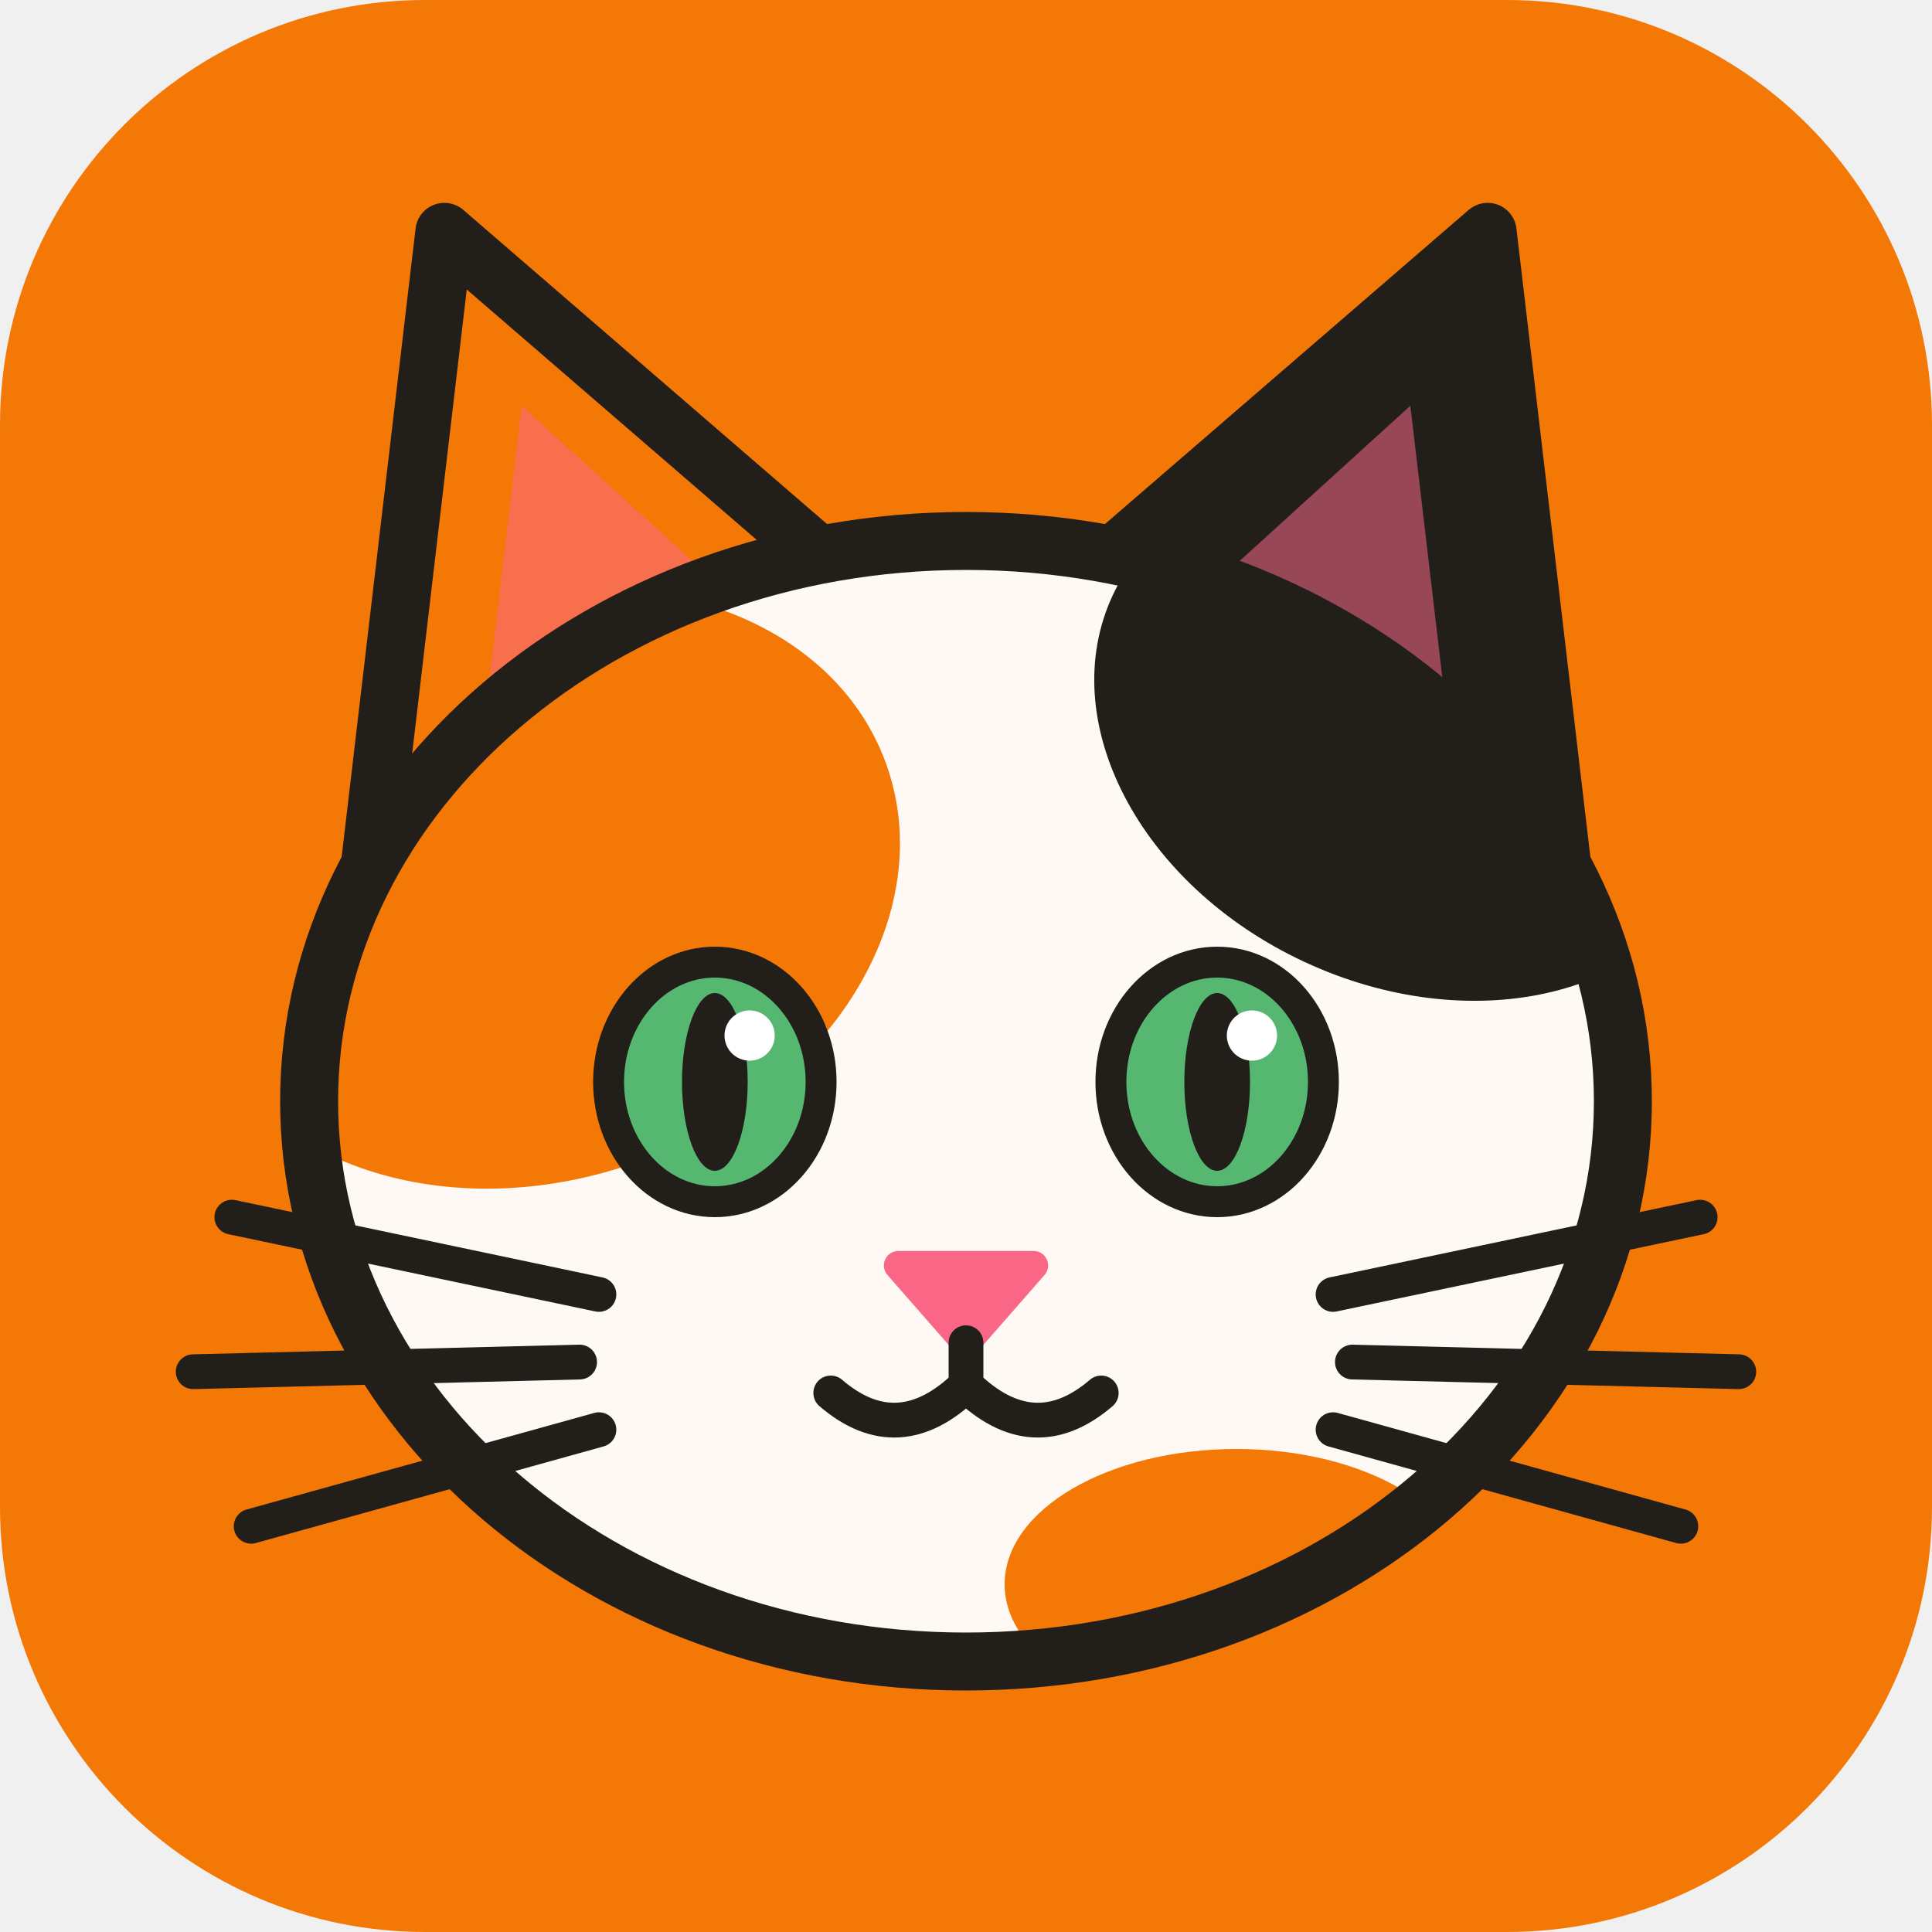
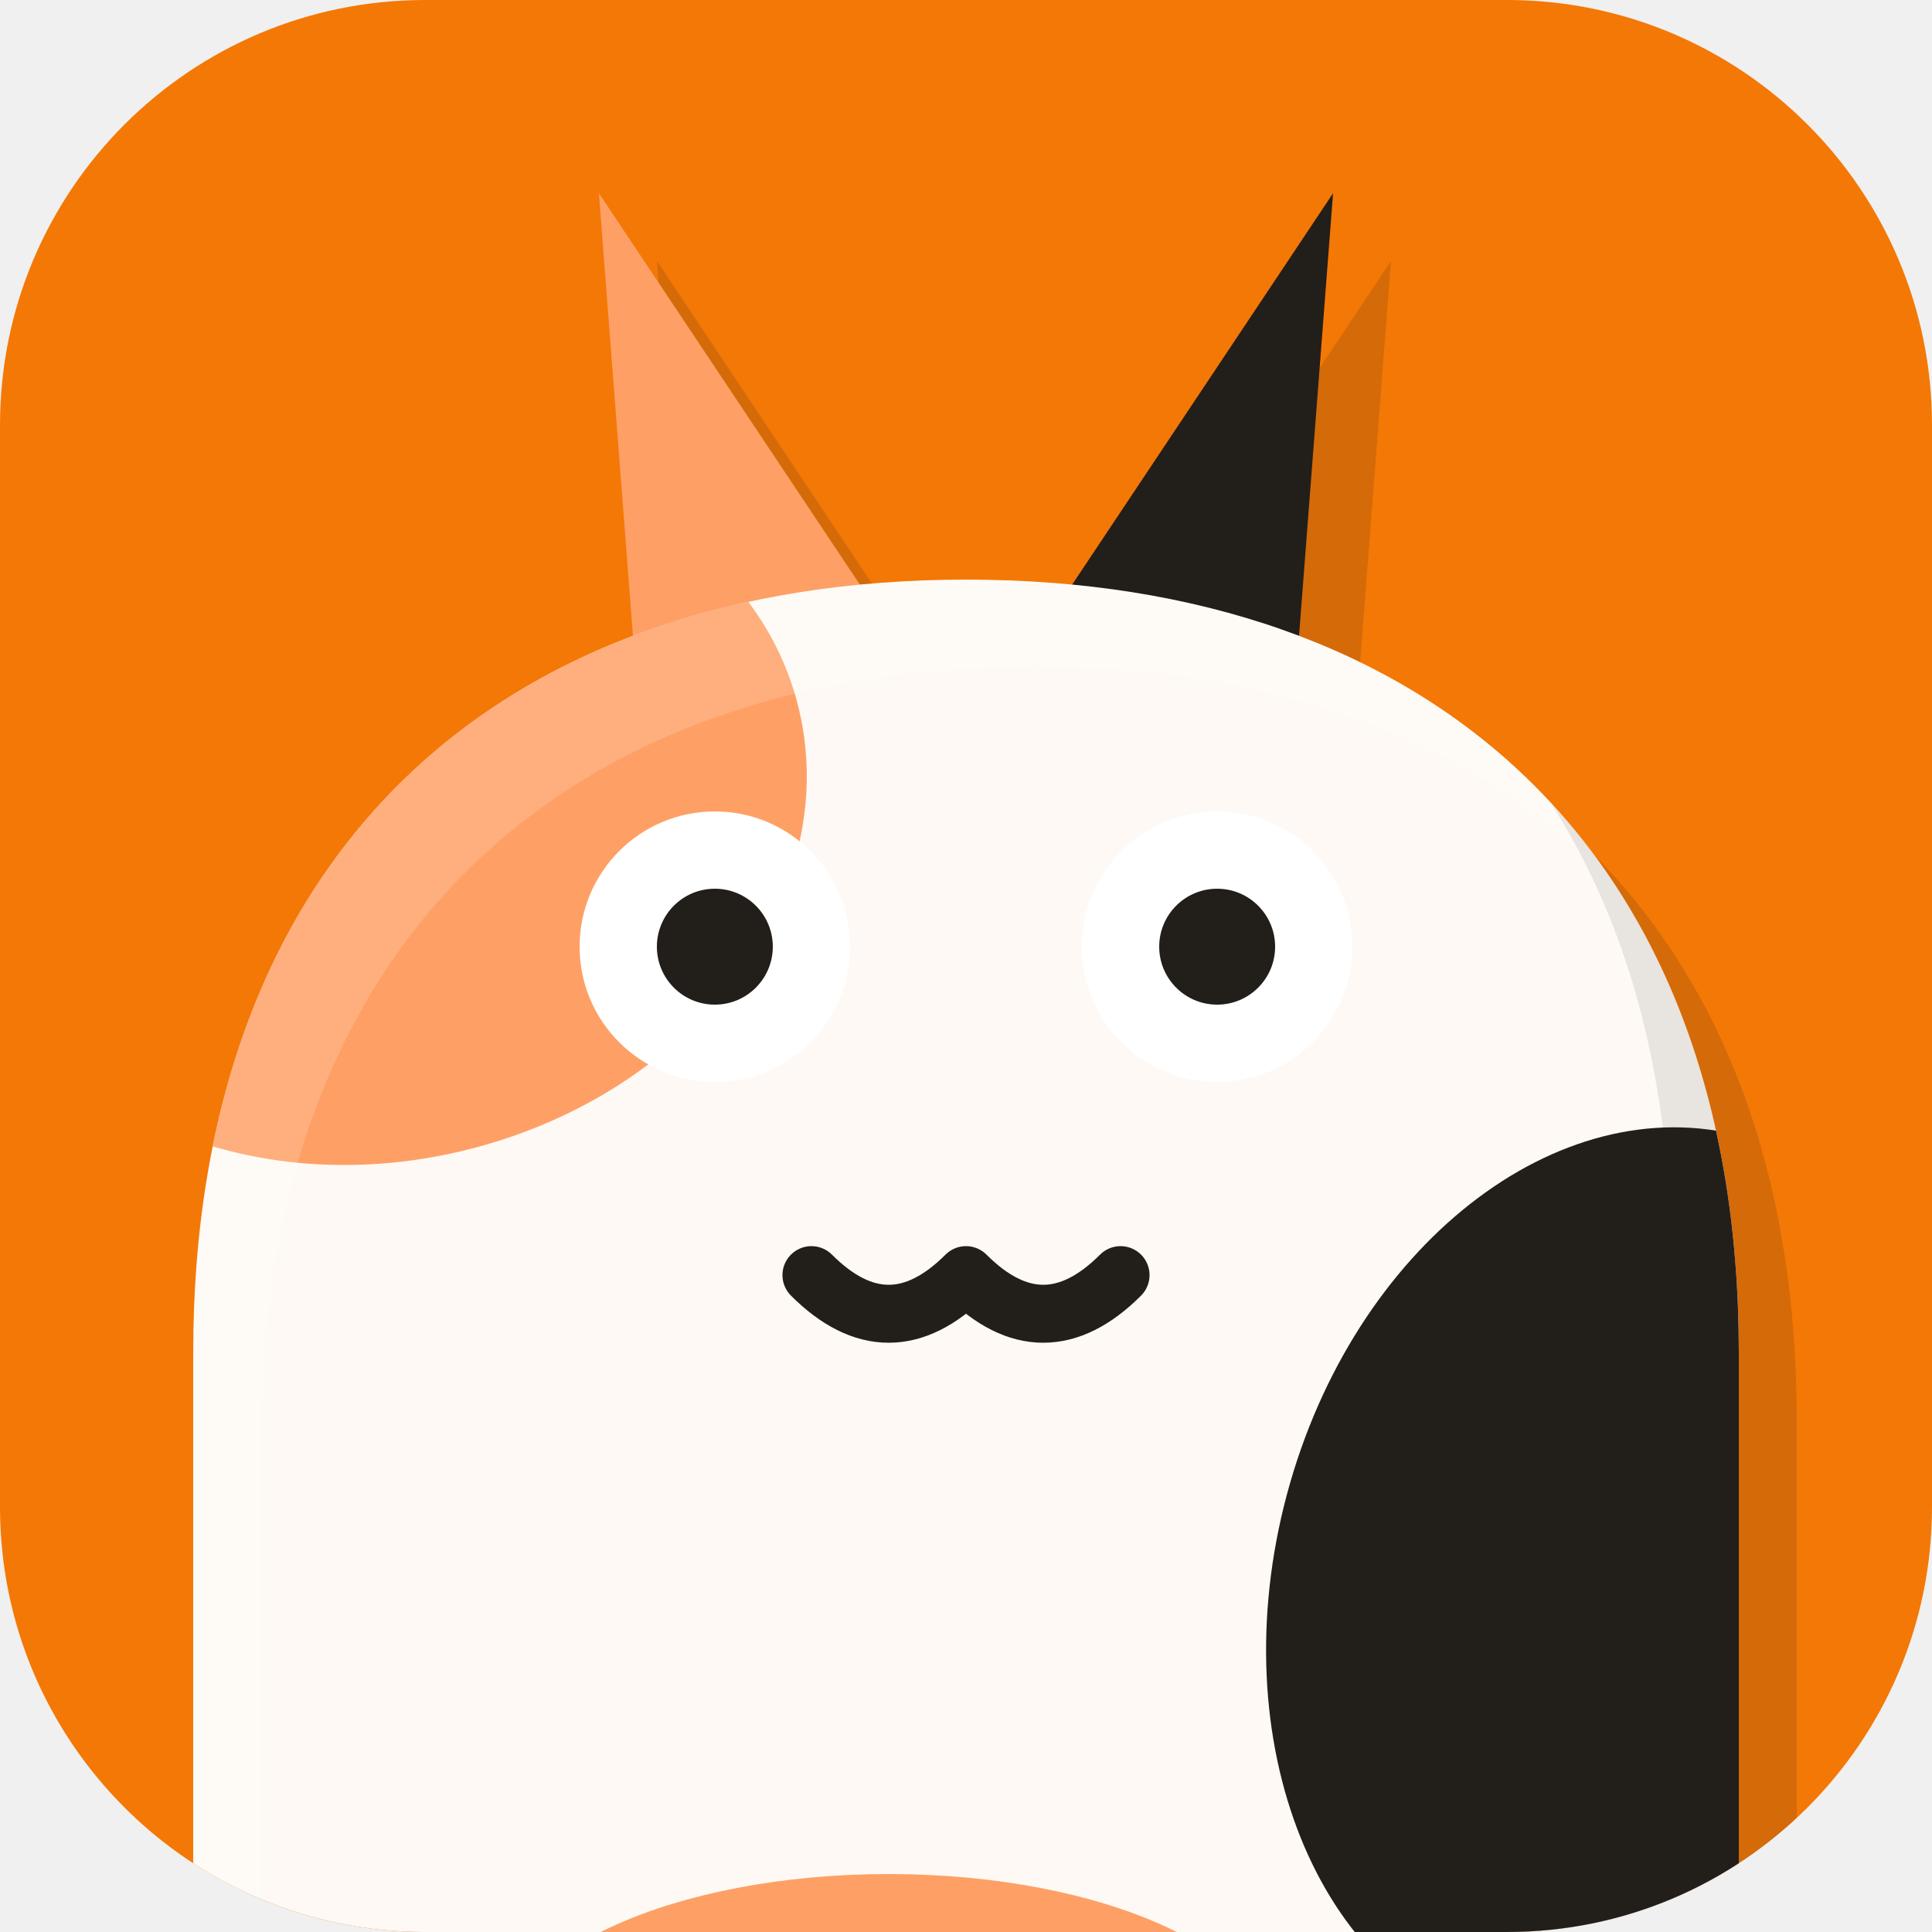
<svg xmlns="http://www.w3.org/2000/svg" viewBox="0 0 100 100" fill="none" shape-rendering="auto" role="img" aria-label="Whisker">
  <defs>
-     <clipPath id="whisker-head">
-       <ellipse cx="50" cy="57" rx="34" ry="29" />
+     <g id="top-earsPointy-7821dca1">
+       <g opacity=".15" transform="translate(-23 -6.5)">
+         <path d="M33 50V38l-2-26 16 24v14Zm34 0V38l2-26-16 24v14Z" fill="#221e1a" />
+       </g>
+       <path d="M7 40V28L5 2l16 24v14Z" fill="#fea065" />
+       <path d="M41 40V28l2-26-16 24v14Z" fill="#221e1a" />
+     </g>
+     <clipPath id="dbcrb-round">
+       <path d="M10 106V70c0-26 16-40 40-40s40 14 40 40v36Z" />
    </clipPath>
-     <g id="ears-pointy-44e05774">
-       <path d="M19 46 23 12 45 31Z" fill="#f47806" stroke="#221e1a" stroke-width="3" stroke-linejoin="round" />
-       <path d="M25 38 27 21 38 31Z" fill="#fa6786" opacity=".55" />
-       <path d="M81 46 77 12 55 31Z" fill="#221e1a" stroke="#221e1a" stroke-width="3" stroke-linejoin="round" />
-       <path d="M75 38 73 21 62 31Z" fill="#fa6786" opacity=".55" />
+     <g id="calico-classic-7821dca1">
+       <ellipse cx="20" cy="42" rx="22" ry="18" fill="#fea065" transform="rotate(-15 20 42)" />
+       <ellipse cx="84" cy="82" rx="18" ry="24" fill="#221e1a" transform="rotate(15 84 82)" />
+       <ellipse cx="46" cy="106" rx="20" ry="9" fill="#fea065" transform="rotate(0 46 106)" />
    </g>
-     <g id="patches-classic-44e05774">
-       <ellipse cx="28" cy="46" rx="19" ry="15" fill="#f47806" transform="rotate(-20 28 46)" />
-       <ellipse cx="73" cy="38" rx="17" ry="13" fill="#221e1a" transform="rotate(25 73 38)" />
-       <ellipse cx="64" cy="82" rx="12" ry="7" fill="#f47806" transform="rotate(0 64 82)" />
+     <g id="body-round-7821dca1">
+       <g class="dbcr-t">
+         <use transform="translate(26 8)" href="#top-earsPointy-7821dca1" />
+       </g>
+       <path d="M13 109.5v-36c0-26 16-40 40-40s40 14 40 40v36Z" fill="#221e1a" opacity=".15" />
+       <path d="M10 106V70c0-26 16-40 40-40s40 14 40 40v36Z" fill="#fef9f4" />
+       <g clip-path="url(#dbcrb-round)">
+         <use href="#calico-classic-7821dca1" />
+         <path d="M10 106V70c0-26 16-40 40-40s40 14 40 40v36Zm3.5 4.5v-36c0-26 16-40 40-40s40 14 40 40v36Z" fill="#ffffff" opacity=".16" fill-rule="evenodd" />
+         <path d="M10 106V70c0-26 16-40 40-40s40 14 40 40v36Zm-3.5-4.5v-36c0-26 16-40 40-40s40 14 40 40v36Z" fill="#221e1a" opacity=".1" fill-rule="evenodd" />
+       </g>
    </g>
-     <g id="eyes-open-44e05774">
-       <ellipse cx="37" cy="56" rx="5.5" ry="6.2" fill="#56b870" stroke="#221e1a" stroke-width="1.6" />
-       <ellipse cx="37" cy="56" rx="1.7" ry="4.6" fill="#221e1a" />
-       <circle cx="38.8" cy="53.6" r="1.3" fill="#FFFFFF" />
-       <ellipse cx="63" cy="56" rx="5.5" ry="6.2" fill="#56b870" stroke="#221e1a" stroke-width="1.6" />
-       <ellipse cx="63" cy="56" rx="1.7" ry="4.6" fill="#221e1a" />
-       <circle cx="64.8" cy="53.6" r="1.3" fill="#FFFFFF" />
+     <g id="eyes-round-7821dca1">
+       <g class="dbcr-eb">
+         <circle cx="10" cy="13" r="7" fill="#ffffff" />
+         <circle cx="10" cy="13" r="3" fill="#221e1a" />
+       </g>
+       <g class="dbcr-eb">
+         <circle cx="36" cy="13" r="7" fill="#ffffff" />
+         <circle cx="36" cy="13" r="3" fill="#221e1a" />
+       </g>
    </g>
-     <g id="mouth-smile-44e05774">
-       <path d="M46.5 65.5h7l-3.5 4z" fill="#fa6786" stroke="#fa6786" stroke-width="1.5" stroke-linejoin="round" />
-       <path d="M50 69.5v2.2m0 0q-3.5 3.4-7 .4m7-.4q3.5 3.4 7 .4" fill="none" stroke="#221e1a" stroke-width="1.8" stroke-linecap="round" stroke-linejoin="round" />
+     <g id="mouth-catMouth-7821dca1">
+       <path d="M6 6q4 4 8 0 4 4 8 0" stroke="#221e1a" stroke-width="3" stroke-linecap="round" stroke-linejoin="round" />
    </g>
-     <g id="whiskers-long-44e05774">
-       <path d="M31 67L12 63" stroke="#221e1a" stroke-width="1.8" stroke-linecap="round" />
-       <path d="M69 67L88 63" stroke="#221e1a" stroke-width="1.8" stroke-linecap="round" />
-       <path d="M30 70.5L10 71" stroke="#221e1a" stroke-width="1.8" stroke-linecap="round" />
-       <path d="M70 70.5L90 71" stroke="#221e1a" stroke-width="1.8" stroke-linecap="round" />
-       <path d="M31 74L13 79" stroke="#221e1a" stroke-width="1.8" stroke-linecap="round" />
-       <path d="M69 74L87 79" stroke="#221e1a" stroke-width="1.8" stroke-linecap="round" />
-     </g>
-     <clipPath id="clip-44e05774">
+     <g id="animation-none-7821dca1" />
+     <clipPath id="clip-7821dca1">
      <rect width="100" height="100" rx="22" ry="22" />
    </clipPath>
  </defs>
-   <g clip-path="url(#clip-44e05774)">
+   <g clip-path="url(#clip-7821dca1)">
    <rect width="100" height="100" fill="#f47806" />
-     <use href="#ears-pointy-44e05774" />
-     <ellipse cx="50" cy="57" rx="34" ry="29" fill="#fef9f4" />
-     <g clip-path="url(#whisker-head)">
-       <use href="#patches-classic-44e05774" />
+     <g class="dbcr-c">
+       <use href="#body-round-7821dca1" />
+       <use transform="translate(27 36)" href="#eyes-round-7821dca1" />
+       <use transform="translate(36 60)" href="#mouth-catMouth-7821dca1" />
    </g>
-     <ellipse cx="50" cy="57" rx="34" ry="29" fill="none" stroke="#221e1a" stroke-width="3" />
-     <use href="#eyes-open-44e05774" />
-     <use href="#mouth-smile-44e05774" />
-     <use href="#whiskers-long-44e05774" />
+     <use href="#animation-none-7821dca1" />
  </g>
</svg>
